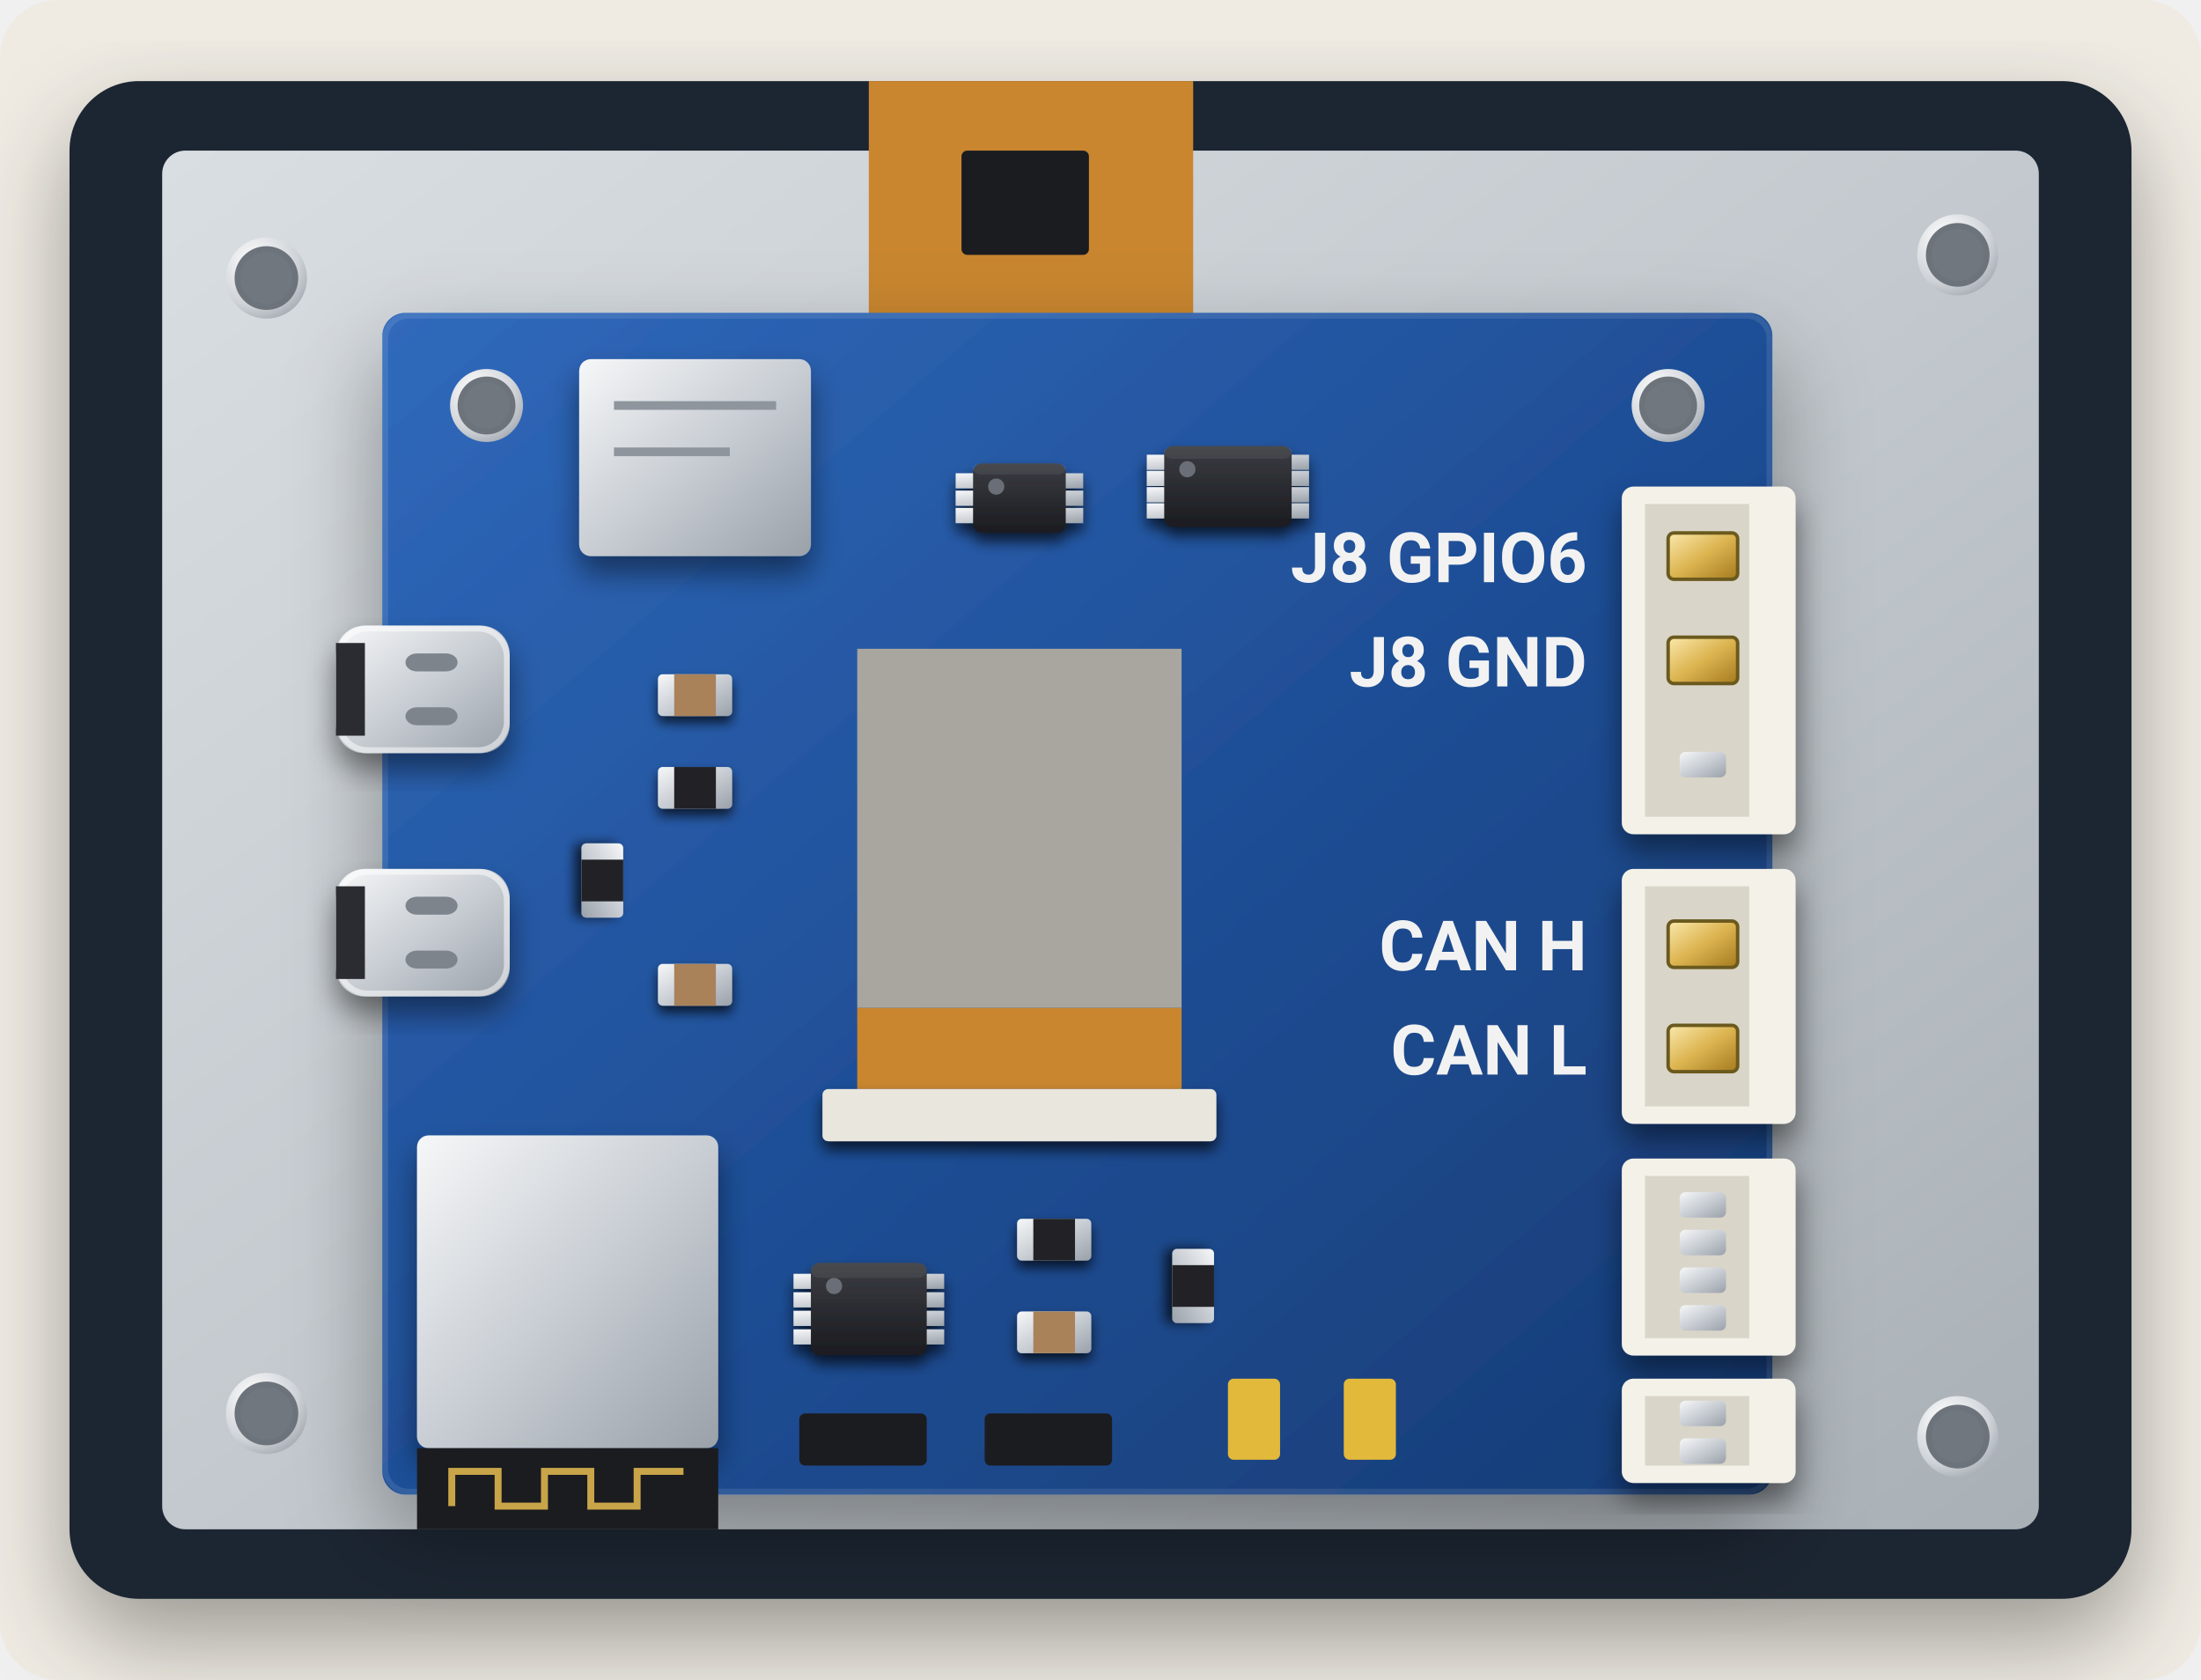
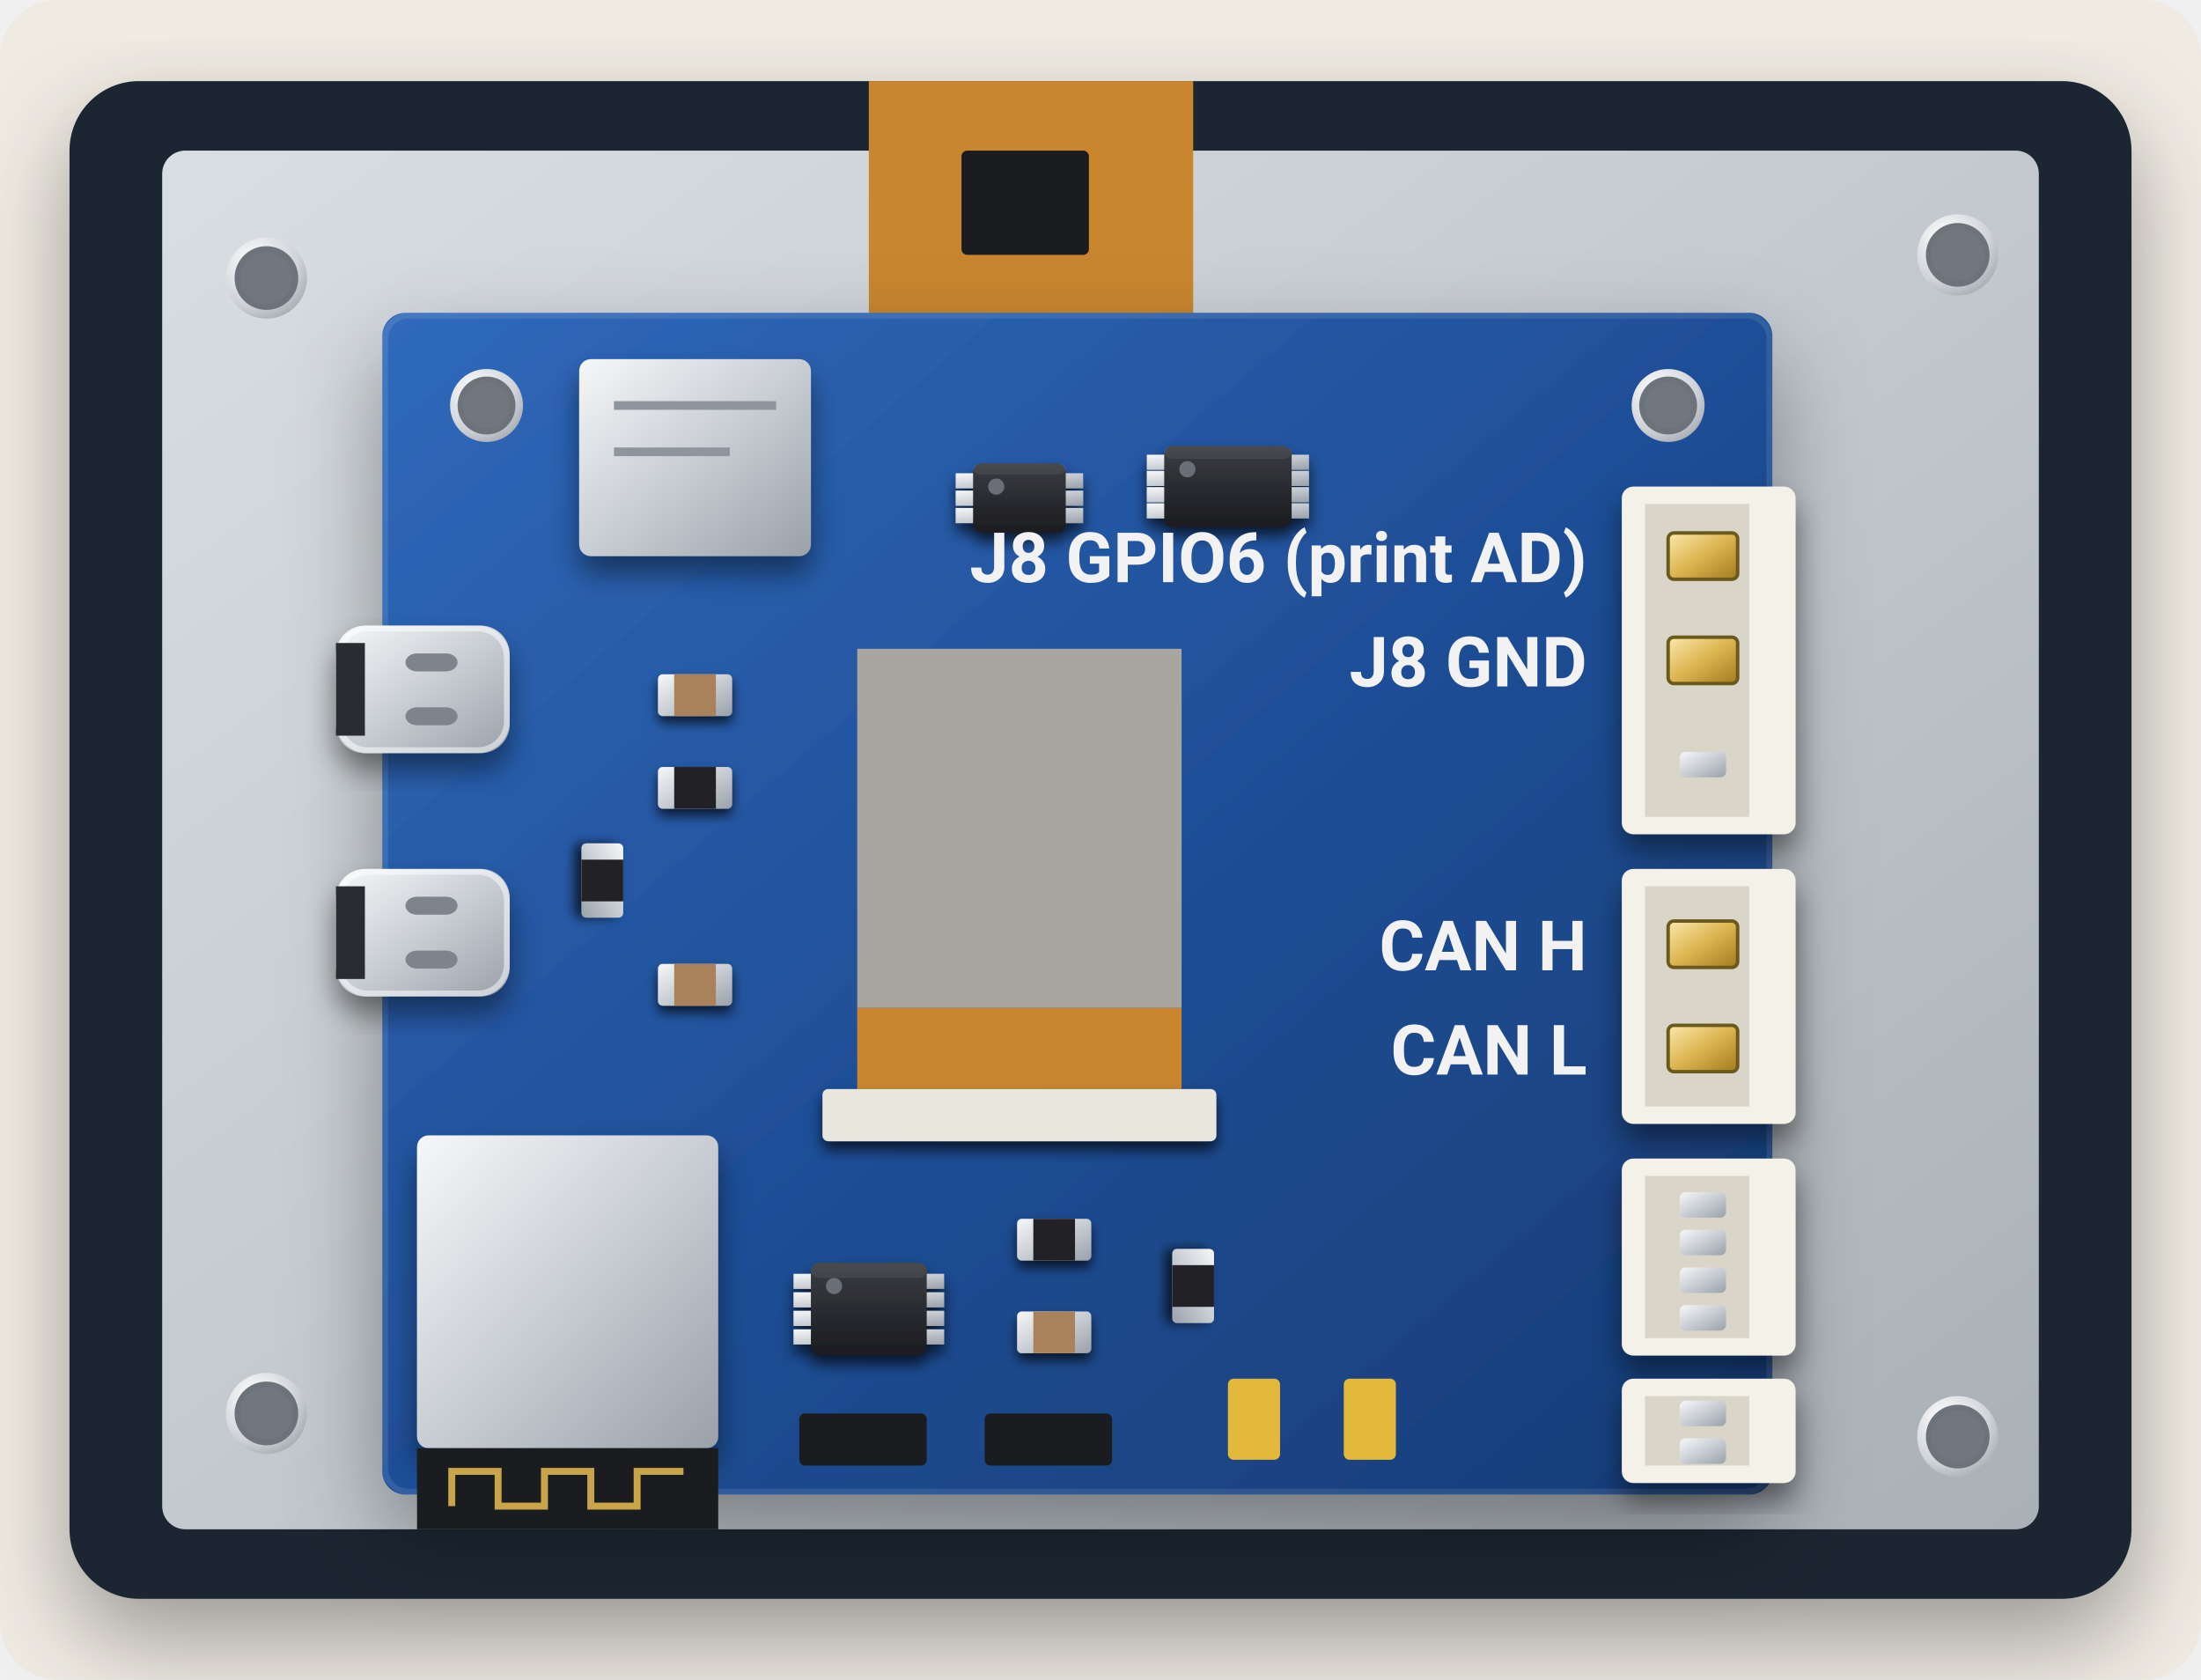
<svg xmlns="http://www.w3.org/2000/svg" viewBox="0 0 380 290" width="380" height="290" role="img" aria-labelledby="pnl-t" aria-describedby="pnl-d" font-family="system-ui, -apple-system, 'Segoe UI', Roboto, sans-serif">
  <defs>
    <linearGradient id="pnl-tin" x1="0" y1="0" x2="1" y2="1">
      <stop offset="0" stop-color="#f6f7f8" />
      <stop offset=".5" stop-color="#c9ced4" />
      <stop offset="1" stop-color="#9aa1a9" />
    </linearGradient>
    <linearGradient id="pnl-gold" x1="0" y1="0" x2="1" y2="1">
      <stop offset="0" stop-color="#fbe9ad" />
      <stop offset=".5" stop-color="#dcb450" />
      <stop offset="1" stop-color="#a47a1e" />
    </linearGradient>
    <linearGradient id="pnl-copper" x1="0" y1="0" x2="0" y2="1">
      <stop offset="0" stop-color="#eeb184" />
      <stop offset=".5" stop-color="#c47c45" />
      <stop offset="1" stop-color="#8f5628" />
    </linearGradient>
    <radialGradient id="pnl-ring" cx=".35" cy=".3" r=".9">
      <stop offset="0" stop-color="#ffffff" />
      <stop offset=".6" stop-color="#cfd3d8" />
      <stop offset="1" stop-color="#8e959d" />
    </radialGradient>
    <linearGradient id="pnl-body" x1="0" y1="0" x2="0" y2="1">
      <stop offset="0" stop-color="#3a3c42" />
      <stop offset="1" stop-color="#1b1c20" />
    </linearGradient>
    <filter id="pnl-sh" x="-15%" y="-15%" width="130%" height="135%">
      <feDropShadow dx="0" dy="7" stdDeviation="8" flood-color="#000" flood-opacity=".35" />
    </filter>
    <filter id="pnl-s2" x="-30%" y="-30%" width="160%" height="180%">
      <feDropShadow dx="0" dy="1.5" stdDeviation="1.2" flood-color="#000" flood-opacity=".7" />
    </filter>
    <filter id="pnl-s3" x="-20%" y="-20%" width="140%" height="150%">
      <feDropShadow dx="0" dy="3" stdDeviation="2.5" flood-color="#000" flood-opacity=".45" />
    </filter>
    <linearGradient id="pnl-plate" x1="0" y1="0" x2="1" y2="1">
      <stop offset="0" stop-color="#d9dee2" />
      <stop offset="0.5" stop-color="#c3c9ce" />
      <stop offset="1" stop-color="#a9b0b6" />
    </linearGradient>
    <linearGradient id="pnl-pcb-blue" x1="0" y1="0" x2="1" y2="1">
      <stop offset="0" stop-color="#3069bb" />
      <stop offset="0.5" stop-color="#1f4f97" />
      <stop offset="1" stop-color="#173c76" />
    </linearGradient>
  </defs>
  <rect width="380" height="290" rx="10" fill="#efebe3" />
  <g filter="url(#pnl-sh)">
    <rect x="12" y="14" width="356" height="262" rx="12" fill="#1a2733" />
  </g>
  <rect x="28" y="26" width="324" height="238" rx="4" fill="url(#pnl-plate)" />
  <circle cx="46" cy="48" r="7" fill="url(#pnl-ring)" />
  <circle cx="46" cy="48" r="5" fill="#70777e" stroke="#6d737b" />
  <circle cx="338" cy="44" r="7" fill="url(#pnl-ring)" />
  <circle cx="338" cy="44" r="5" fill="#70777e" stroke="#6d737b" />
  <circle cx="46" cy="244" r="7" fill="url(#pnl-ring)" />
  <circle cx="46" cy="244" r="5" fill="#70777e" stroke="#6d737b" />
  <circle cx="338" cy="248" r="7" fill="url(#pnl-ring)" />
  <circle cx="338" cy="248" r="5" fill="#70777e" stroke="#6d737b" />
  <rect x="150" y="14" width="56" height="46" fill="#c9862f" />
  <rect x="166" y="26" width="22" height="18" rx="1" fill="#1b1c20" />
  <g filter="url(#pnl-sh)">
    <rect x="66" y="54" width="240" height="204" rx="4" fill="url(#pnl-pcb-blue)" />
  </g>
  <rect x="66.5" y="54.5" width="239" height="203" rx="4" fill="none" stroke="#fff" stroke-opacity=".10" />
  <circle cx="84" cy="70" r="6.3" fill="url(#pnl-ring)" />
  <circle cx="84" cy="70" r="4.5" fill="#70777e" stroke="#6d737b" />
  <circle cx="288" cy="70" r="6.3" fill="url(#pnl-ring)" />
  <circle cx="288" cy="70" r="4.5" fill="#70777e" stroke="#6d737b" />
  <circle cx="84" cy="240" r="6.3" fill="url(#pnl-ring)" />
  <circle cx="84" cy="240" r="4.5" fill="#70777e" stroke="#6d737b" />
  <g filter="url(#pnl-s3)">
    <rect x="100" y="62" width="40" height="34" rx="2" fill="url(#pnl-tin)" />
  </g>
  <path d="M106 70H134M106 78H126" stroke="#8e959d" stroke-width="1.5" />
  <g filter="url(#pnl-s3)">
    <rect x="58" y="108" width="30" height="22" rx="5" fill="url(#pnl-tin)" />
  </g>
  <rect x="58.5" y="108.5" width="29" height="21" rx="5" fill="none" stroke="#fff" stroke-opacity=".5" />
  <rect x="70" y="112.8" width="9" height="3.1" rx="2" fill="#7d848c" />
  <rect x="70" y="122.1" width="9" height="3.1" rx="2" fill="#7d848c" />
  <rect x="58" y="111" width="5" height="16" fill="#2a2c31" />
  <g filter="url(#pnl-s3)">
    <rect x="58" y="150" width="30" height="22" rx="5" fill="url(#pnl-tin)" />
  </g>
  <rect x="58.5" y="150.5" width="29" height="21" rx="5" fill="none" stroke="#fff" stroke-opacity=".5" />
  <rect x="70" y="154.8" width="9" height="3.1" rx="2" fill="#7d848c" />
  <rect x="70" y="164.1" width="9" height="3.1" rx="2" fill="#7d848c" />
  <rect x="58" y="153" width="5" height="16" fill="#2a2c31" />
  <g filter="url(#pnl-s3)">
    <rect x="72" y="196" width="52" height="54" rx="2" fill="url(#pnl-tin)" />
  </g>
  <rect x="72" y="250" width="52" height="14" fill="#1b1c20" />
  <path d="M78 260V254H86V260H94V254H102V260H110V254H118" fill="none" stroke="#c9a54a" stroke-width="1.2" />
  <rect x="148" y="112" width="56" height="62" fill="#a9a6a0" />
  <rect x="148" y="174" width="56" height="14" fill="#c9862f" />
  <rect x="142" y="188" width="68" height="9" rx="1" fill="#e9e6de" filter="url(#pnl-s2)" />
  <g transform="translate(176,86) rotate(0)" filter="url(#pnl-s2)">
    <rect x="-11" y="-4.3" width="22" height="2.6" fill="url(#pnl-tin)" />
    <rect x="-11" y="-1.3" width="22" height="2.6" fill="url(#pnl-tin)" />
    <rect x="-11" y="1.7" width="22" height="2.6" fill="url(#pnl-tin)" />
    <rect x="-8" y="-6" width="16" height="12" rx="1.5" fill="url(#pnl-body)" />
    <rect x="-8" y="-6" width="16" height="1.9" rx="1.5" fill="#fff" opacity=".07" />
    <circle cx="-4" cy="-2" r="1.4" fill="#6a6e76" />
    <g fill="#9aa0a8" font-size="6" text-anchor="middle" />
  </g>
  <g transform="translate(212,84) rotate(0)" filter="url(#pnl-s2)">
    <rect x="-14" y="-5.5" width="28" height="2.6" fill="url(#pnl-tin)" />
    <rect x="-14" y="-2.7" width="28" height="2.6" fill="url(#pnl-tin)" />
    <rect x="-14" y="0.1" width="28" height="2.6" fill="url(#pnl-tin)" />
    <rect x="-14" y="2.9" width="28" height="2.6" fill="url(#pnl-tin)" />
    <rect x="-11" y="-7" width="22" height="14" rx="1.5" fill="url(#pnl-body)" />
    <rect x="-11" y="-7" width="22" height="2.2" rx="1.5" fill="#fff" opacity=".07" />
    <circle cx="-7" cy="-3" r="1.4" fill="#6a6e76" />
    <g fill="#9aa0a8" font-size="6" text-anchor="middle" />
  </g>
  <g transform="translate(120,120) rotate(0) scale(0.8)" filter="url(#pnl-s2)">
    <rect x="-8" y="-4.5" width="16" height="9" rx="1" fill="url(#pnl-tin)" />
    <rect x="-4.5" y="-4.5" width="9" height="9" fill="#a9825a" />
  </g>
  <g transform="translate(120,136) rotate(0) scale(0.8)" filter="url(#pnl-s2)">
    <rect x="-8" y="-4.5" width="16" height="9" rx="1" fill="url(#pnl-tin)" />
    <rect x="-4.5" y="-4.5" width="9" height="9" fill="#202227" />
  </g>
  <g transform="translate(104,152) rotate(90) scale(0.8)" filter="url(#pnl-s2)">
    <rect x="-8" y="-4.5" width="16" height="9" rx="1" fill="url(#pnl-tin)" />
    <rect x="-4.5" y="-4.5" width="9" height="9" fill="#202227" />
  </g>
  <g transform="translate(120,170) rotate(0) scale(0.8)" filter="url(#pnl-s2)">
    <rect x="-8" y="-4.5" width="16" height="9" rx="1" fill="url(#pnl-tin)" />
    <rect x="-4.5" y="-4.5" width="9" height="9" fill="#a9825a" />
  </g>
  <g transform="translate(150,226) rotate(0)" filter="url(#pnl-s2)">
    <rect x="-13" y="-6.1" width="26" height="2.6" fill="url(#pnl-tin)" />
    <rect x="-13" y="-2.9" width="26" height="2.6" fill="url(#pnl-tin)" />
    <rect x="-13" y="0.3" width="26" height="2.6" fill="url(#pnl-tin)" />
    <rect x="-13" y="3.5" width="26" height="2.6" fill="url(#pnl-tin)" />
    <rect x="-10" y="-8" width="20" height="16" rx="1.5" fill="url(#pnl-body)" />
    <rect x="-10" y="-8" width="20" height="2.6" rx="1.5" fill="#fff" opacity=".07" />
    <circle cx="-6" cy="-4" r="1.4" fill="#6a6e76" />
    <g fill="#9aa0a8" font-size="6" text-anchor="middle" />
  </g>
  <g transform="translate(182,214) rotate(0) scale(0.8)" filter="url(#pnl-s2)">
    <rect x="-8" y="-4.5" width="16" height="9" rx="1" fill="url(#pnl-tin)" />
    <rect x="-4.5" y="-4.5" width="9" height="9" fill="#202227" />
  </g>
  <g transform="translate(182,230) rotate(0) scale(0.8)" filter="url(#pnl-s2)">
    <rect x="-8" y="-4.5" width="16" height="9" rx="1" fill="url(#pnl-tin)" />
    <rect x="-4.5" y="-4.5" width="9" height="9" fill="#a9825a" />
  </g>
  <g transform="translate(206,222) rotate(90) scale(0.8)" filter="url(#pnl-s2)">
    <rect x="-8" y="-4.5" width="16" height="9" rx="1" fill="url(#pnl-tin)" />
    <rect x="-4.5" y="-4.5" width="9" height="9" fill="#202227" />
  </g>
  <rect x="138" y="244" width="22" height="9" rx="1" fill="#1b1c20" />
  <rect x="170" y="244" width="22" height="9" rx="1" fill="#1b1c20" />
  <rect x="212" y="238" width="9" height="14" rx="1" fill="#e2b93b" />
  <rect x="232" y="238" width="9" height="14" rx="1" fill="#e2b93b" />
  <g filter="url(#pnl-s3)">
    <rect x="280" y="84" width="30" height="60" rx="2" fill="#f4f1e8" />
  </g>
  <rect x="284" y="87" width="18" height="54" fill="#d9d5c9" />
  <rect x="288" y="92" width="12" height="8" rx="1" fill="url(#pnl-gold)" stroke="#6b5a1e" stroke-width=".6" />
  <rect x="288" y="110" width="12" height="8" rx="1" fill="url(#pnl-gold)" stroke="#6b5a1e" stroke-width=".6" />
  <rect x="290" y="129.8" width="8" height="4.4" rx="1" fill="url(#pnl-tin)" />
  <text id="pnl-lbl-J8G" x="274" y="118.5" font-size="12" font-weight="600" fill="#f2f2f2" text-anchor="end">J8 GND</text>
-   <text id="pnl-lbl-J8S" x="274" y="100.5" font-size="12" font-weight="600" fill="#f2f2f2" text-anchor="end">J8 GPIO6</text>
+   <text id="pnl-lbl-J8S" x="274" y="100.5" font-size="12" font-weight="600" fill="#f2f2f2" text-anchor="end">J8 GPIO6 (print AD)</text>
  <g filter="url(#pnl-s3)">
    <rect x="280" y="150" width="30" height="44" rx="2" fill="#f4f1e8" />
  </g>
  <rect x="284" y="153" width="18" height="38" fill="#d9d5c9" />
  <rect x="288" y="159" width="12" height="8" rx="1" fill="url(#pnl-gold)" stroke="#6b5a1e" stroke-width=".6" />
  <rect x="288" y="177" width="12" height="8" rx="1" fill="url(#pnl-gold)" stroke="#6b5a1e" stroke-width=".6" />
  <text id="pnl-lbl-CANH" x="274" y="167.5" font-size="12" font-weight="600" fill="#f2f2f2" text-anchor="end">CAN H</text>
  <text id="pnl-lbl-CANL" x="274" y="185.5" font-size="12" font-weight="600" fill="#f2f2f2" text-anchor="end">CAN L</text>
  <g filter="url(#pnl-s3)">
    <rect x="280" y="200" width="30" height="34" rx="2" fill="#f4f1e8" />
  </g>
  <rect x="284" y="203" width="18" height="28" fill="#d9d5c9" />
  <rect x="290" y="205.8" width="8" height="4.4" rx="1" fill="url(#pnl-tin)" />
  <rect x="290" y="212.3" width="8" height="4.4" rx="1" fill="url(#pnl-tin)" />
  <rect x="290" y="218.8" width="8" height="4.4" rx="1" fill="url(#pnl-tin)" />
  <rect x="290" y="225.3" width="8" height="4.4" rx="1" fill="url(#pnl-tin)" />
  <g filter="url(#pnl-s3)">
    <rect x="280" y="238" width="30" height="18" rx="2" fill="#f4f1e8" />
  </g>
  <rect x="284" y="241" width="18" height="12" fill="#d9d5c9" />
  <rect x="290" y="241.8" width="8" height="4.4" rx="1" fill="url(#pnl-tin)" />
  <rect x="290" y="248.3" width="8" height="4.4" rx="1" fill="url(#pnl-tin)" />
</svg>
